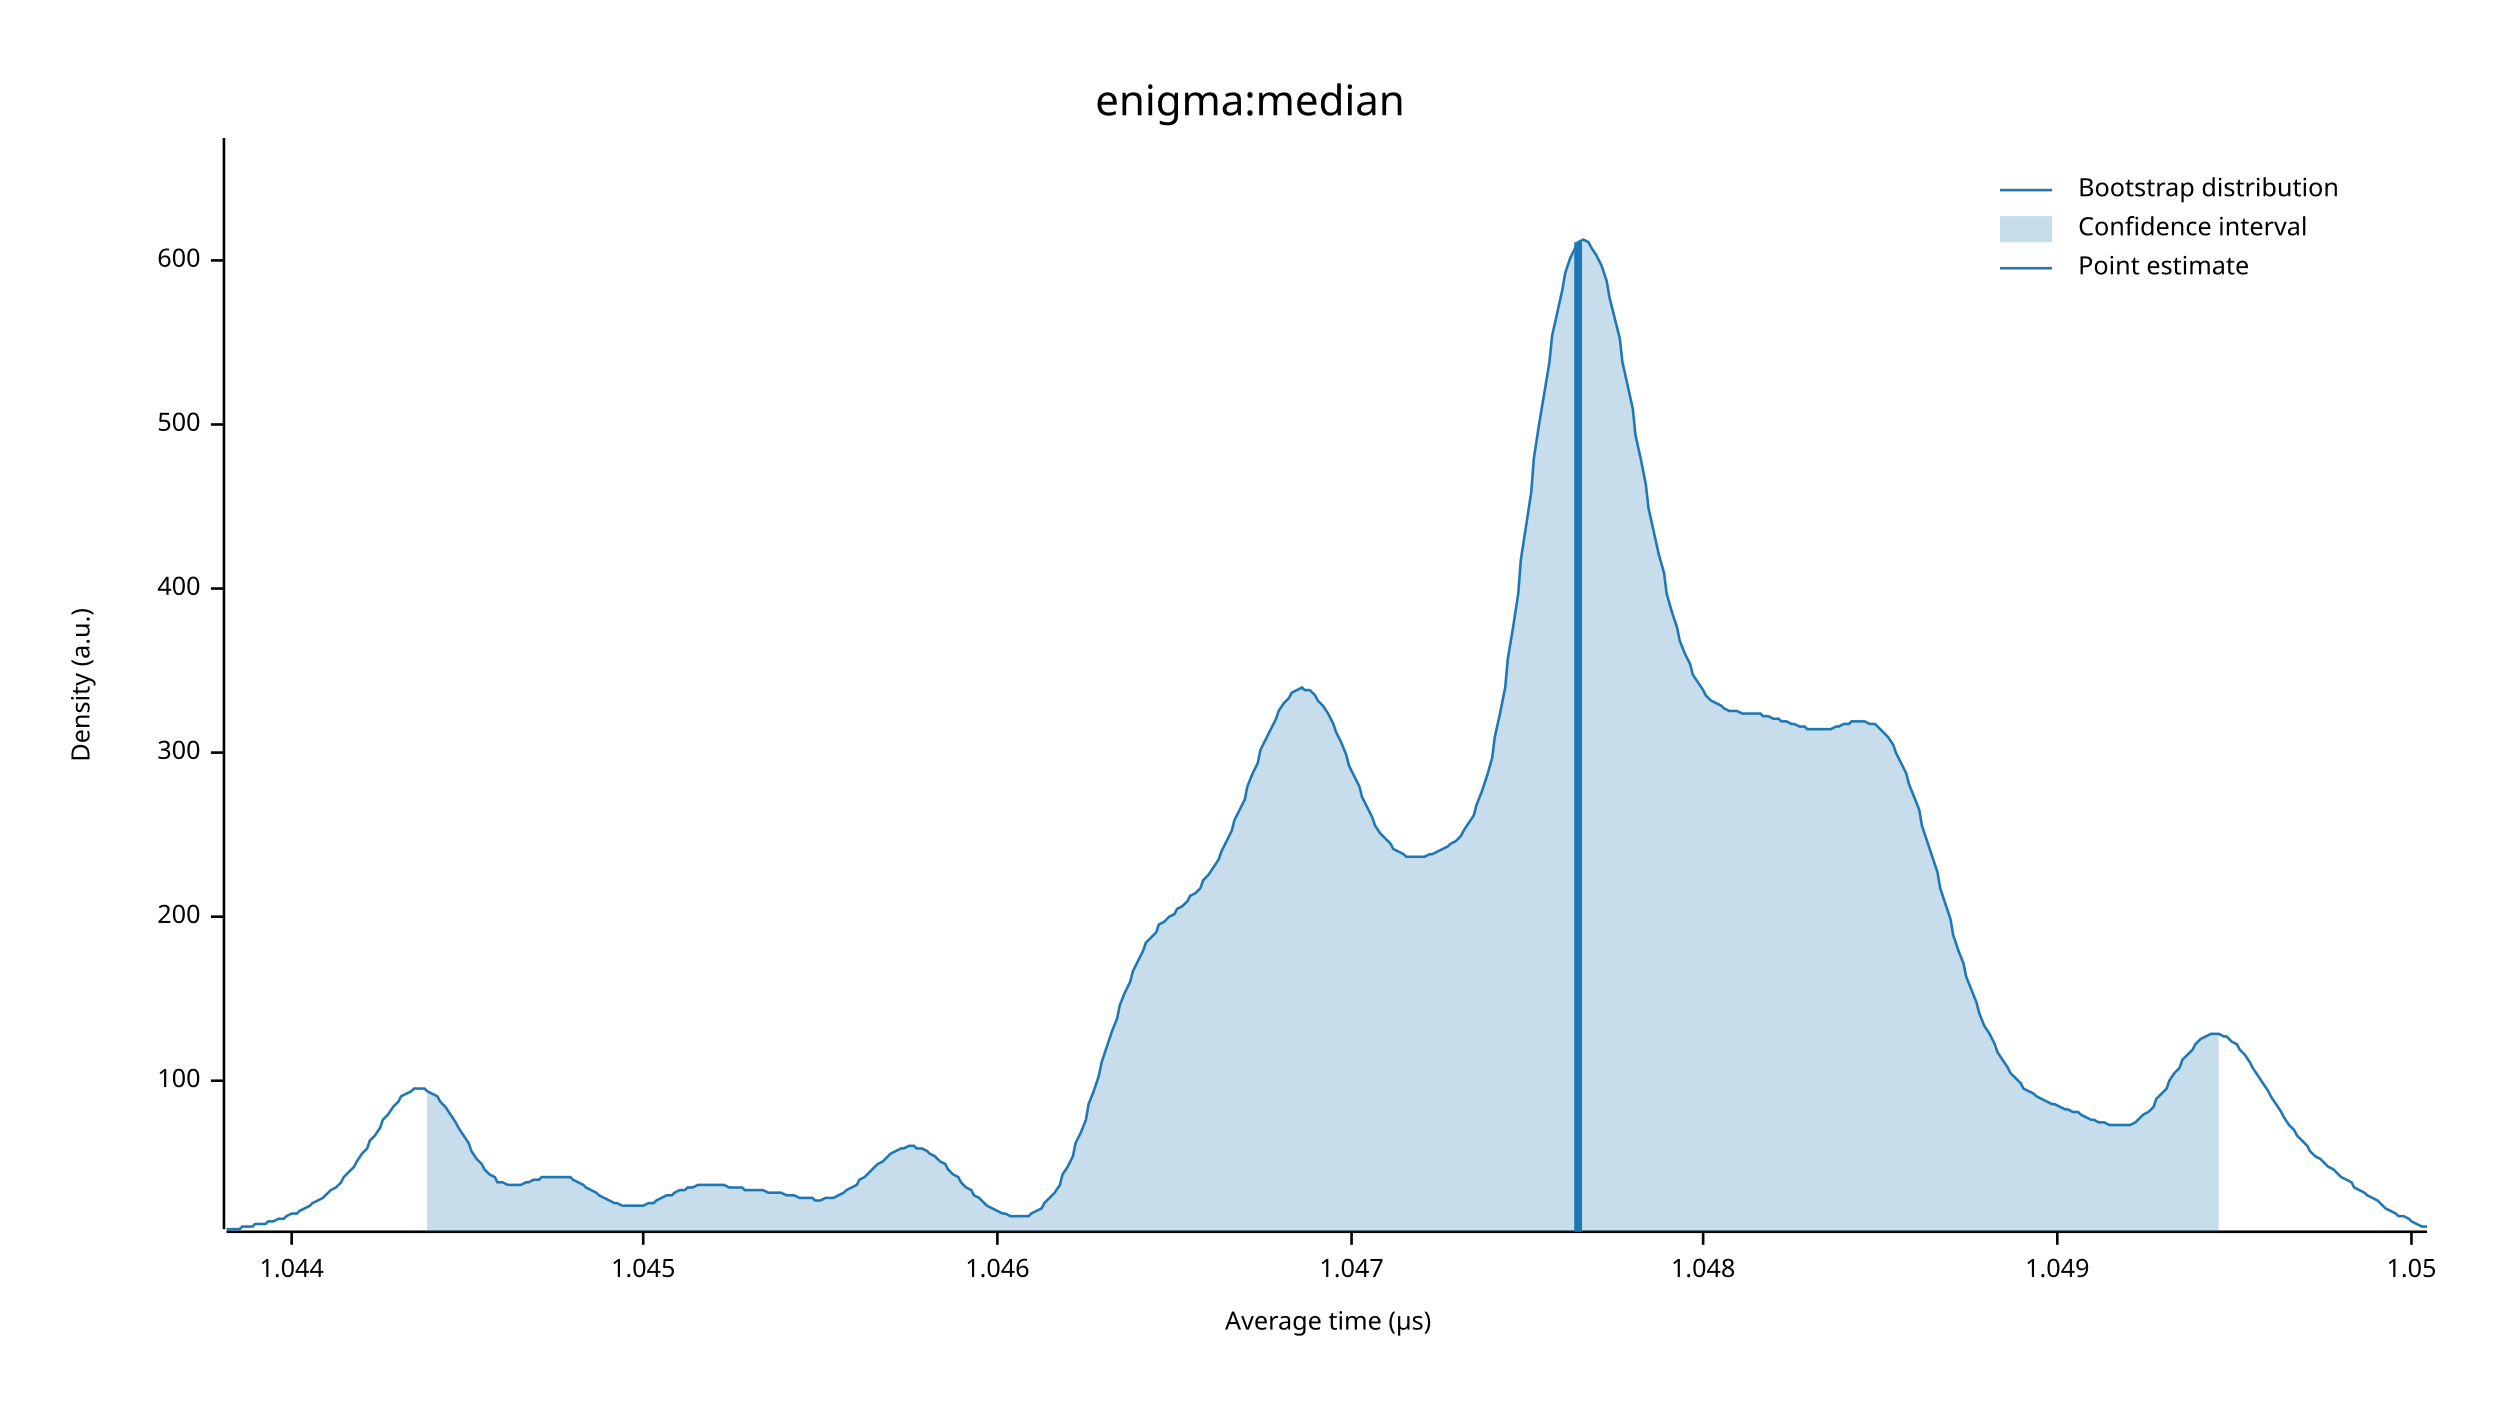
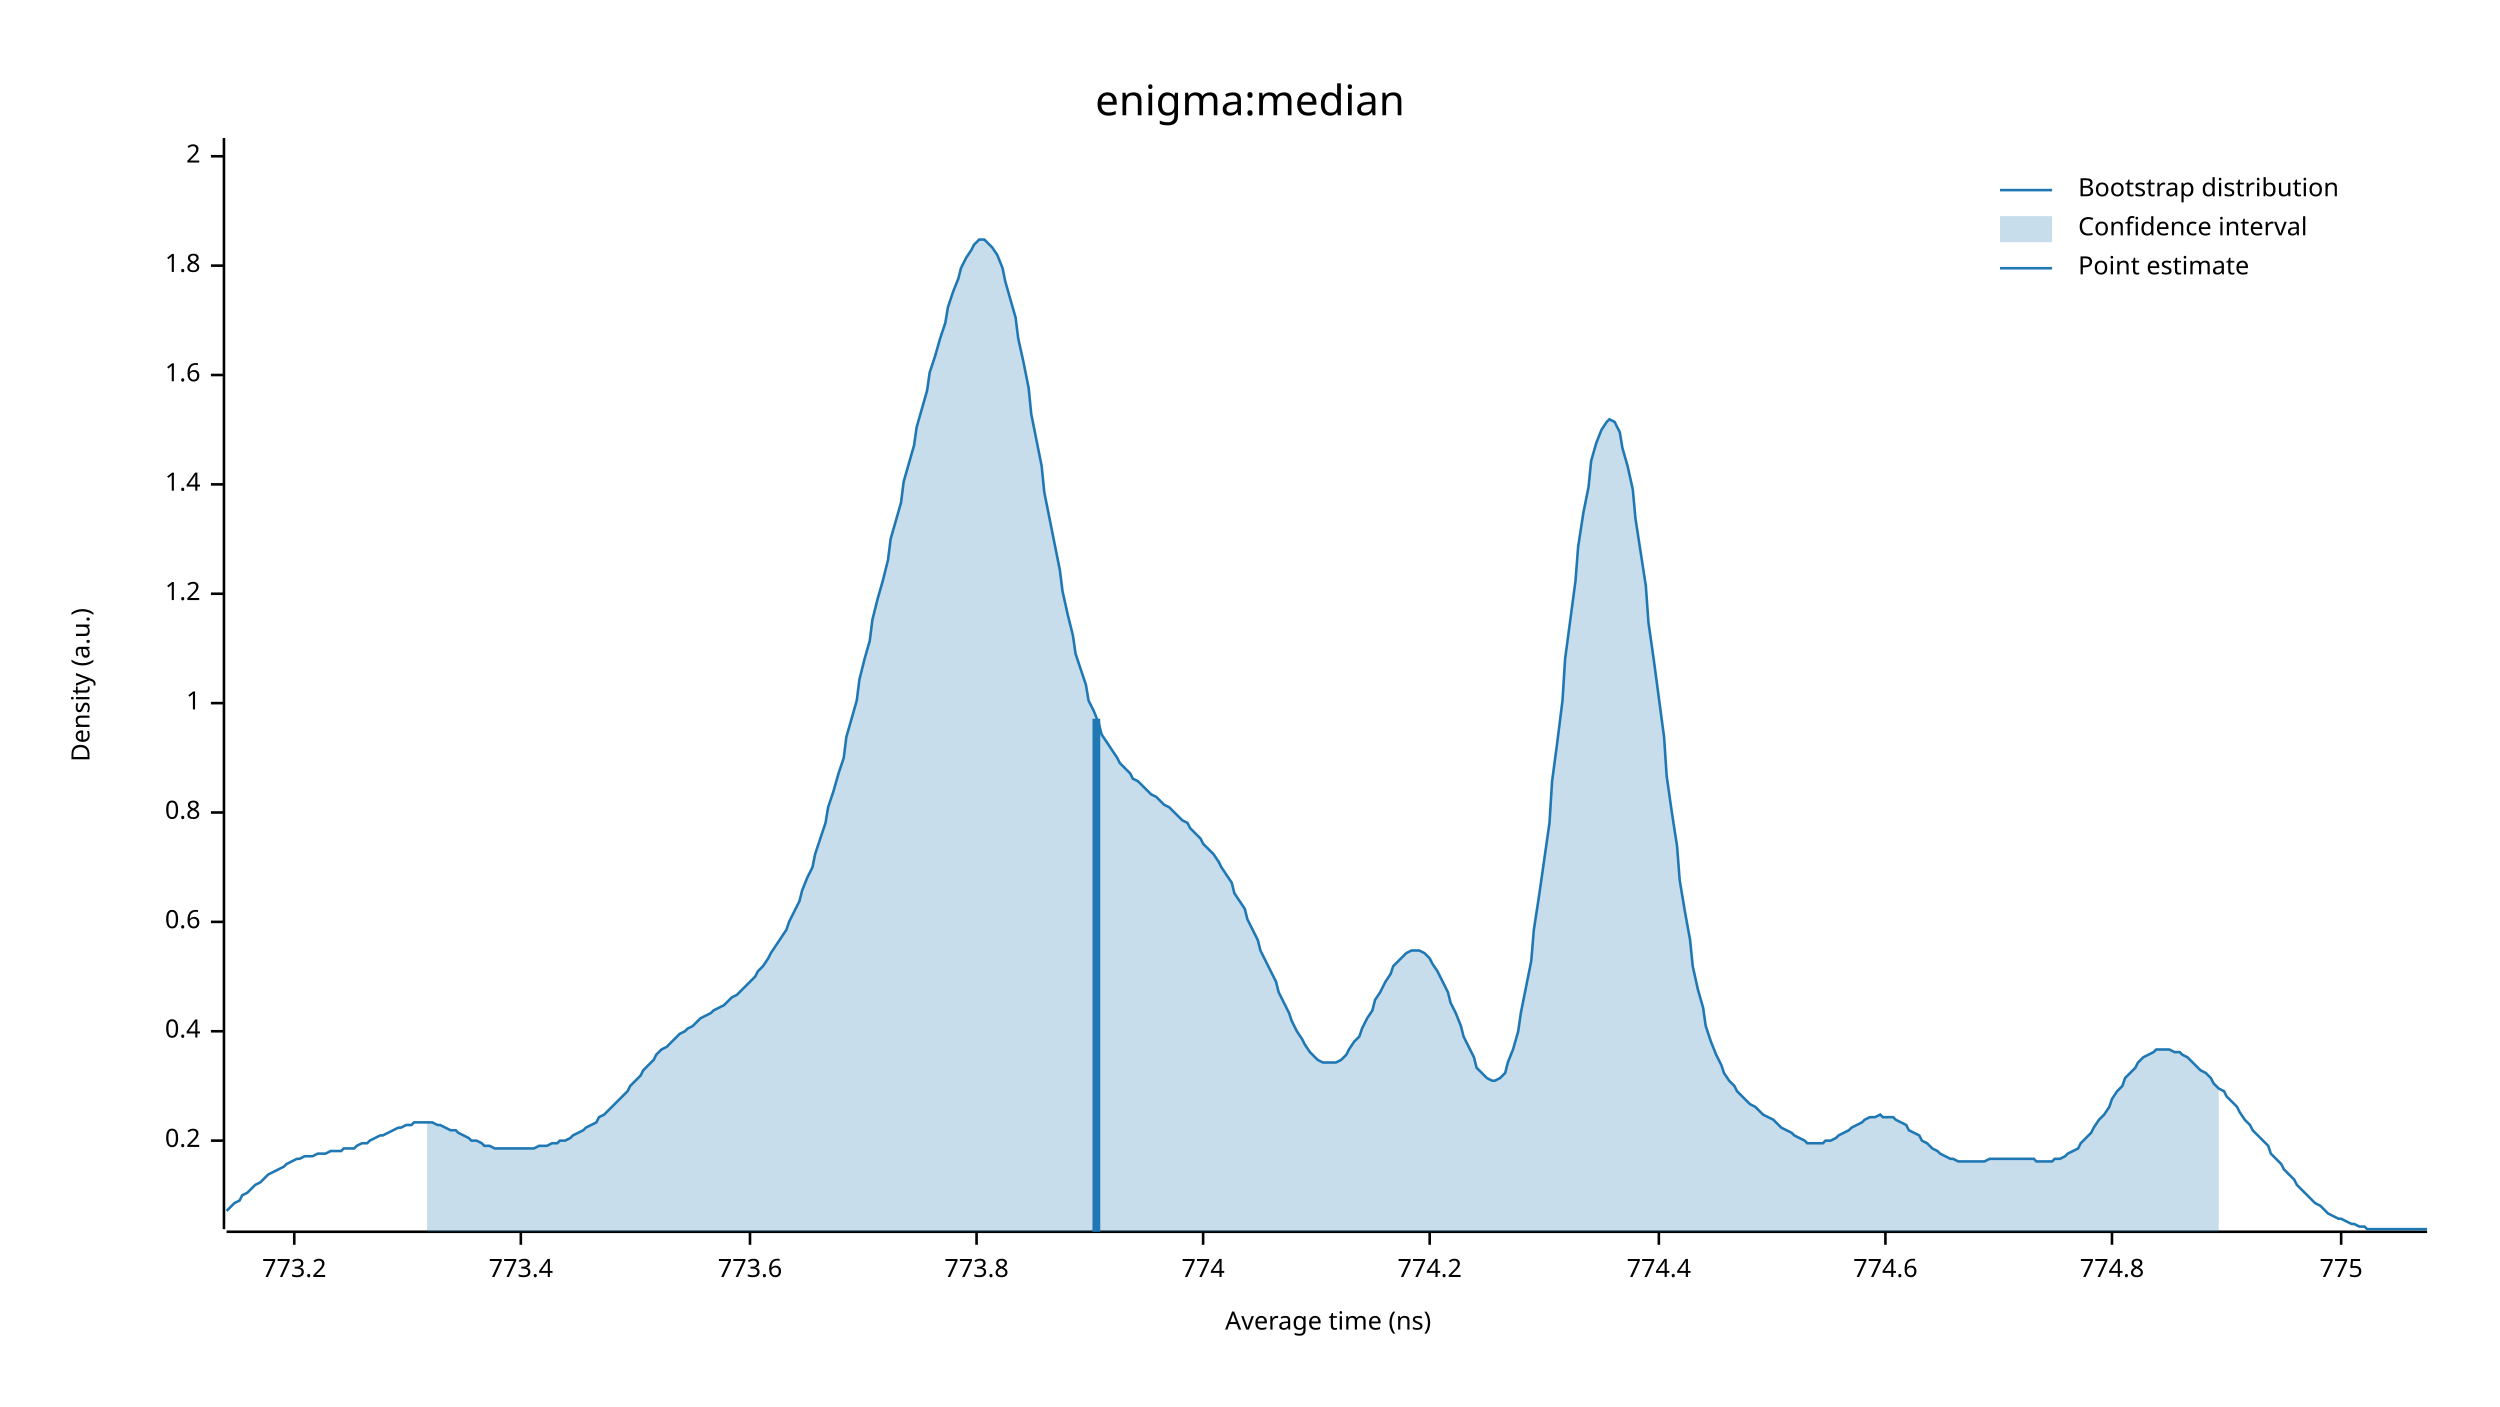
<svg xmlns="http://www.w3.org/2000/svg" width="960" height="540" viewBox="0 0 960 540">
  <text x="480" y="32" dy="0.76em" text-anchor="middle" font-family="sans-serif" font-size="16.129" opacity="1" fill="#000000">
enigma:median
</text>
  <text x="27" y="263" dy="0.76em" text-anchor="middle" font-family="sans-serif" font-size="9.677" opacity="1" fill="#000000" transform="rotate(270, 27, 263)">
Density (a.u.)
</text>
  <text x="510" y="513" dy="-0.5ex" text-anchor="middle" font-family="sans-serif" font-size="9.677" opacity="1" fill="#000000">
- Average time (µs)
+ Average time (ns)
</text>
  <polyline fill="none" opacity="1" stroke="#000000" stroke-width="1" points="86,53 86,472 " />
-   <text x="77" y="415" dy="0.5ex" text-anchor="end" font-family="sans-serif" font-size="9.677" opacity="1" fill="#000000">
- 100
+   <text x="77" y="438" dy="0.5ex" text-anchor="end" font-family="sans-serif" font-size="9.677" opacity="1" fill="#000000">
+ 0.2
</text>
-   <polyline fill="none" opacity="1" stroke="#000000" stroke-width="1" points="81,415 86,415 " />
-   <text x="77" y="352" dy="0.5ex" text-anchor="end" font-family="sans-serif" font-size="9.677" opacity="1" fill="#000000">
- 200
+   <polyline fill="none" opacity="1" stroke="#000000" stroke-width="1" points="81,438 86,438 " />
+   <text x="77" y="396" dy="0.5ex" text-anchor="end" font-family="sans-serif" font-size="9.677" opacity="1" fill="#000000">
+ 0.4
</text>
-   <polyline fill="none" opacity="1" stroke="#000000" stroke-width="1" points="81,352 86,352 " />
-   <text x="77" y="289" dy="0.5ex" text-anchor="end" font-family="sans-serif" font-size="9.677" opacity="1" fill="#000000">
- 300
+   <polyline fill="none" opacity="1" stroke="#000000" stroke-width="1" points="81,396 86,396 " />
+   <text x="77" y="354" dy="0.5ex" text-anchor="end" font-family="sans-serif" font-size="9.677" opacity="1" fill="#000000">
+ 0.6
</text>
-   <polyline fill="none" opacity="1" stroke="#000000" stroke-width="1" points="81,289 86,289 " />
-   <text x="77" y="226" dy="0.5ex" text-anchor="end" font-family="sans-serif" font-size="9.677" opacity="1" fill="#000000">
- 400
+   <polyline fill="none" opacity="1" stroke="#000000" stroke-width="1" points="81,354 86,354 " />
+   <text x="77" y="312" dy="0.5ex" text-anchor="end" font-family="sans-serif" font-size="9.677" opacity="1" fill="#000000">
+ 0.8
</text>
-   <polyline fill="none" opacity="1" stroke="#000000" stroke-width="1" points="81,226 86,226 " />
-   <text x="77" y="163" dy="0.5ex" text-anchor="end" font-family="sans-serif" font-size="9.677" opacity="1" fill="#000000">
- 500
+   <polyline fill="none" opacity="1" stroke="#000000" stroke-width="1" points="81,312 86,312 " />
+   <text x="77" y="270" dy="0.5ex" text-anchor="end" font-family="sans-serif" font-size="9.677" opacity="1" fill="#000000">
+ 1
</text>
-   <polyline fill="none" opacity="1" stroke="#000000" stroke-width="1" points="81,163 86,163 " />
-   <text x="77" y="100" dy="0.5ex" text-anchor="end" font-family="sans-serif" font-size="9.677" opacity="1" fill="#000000">
- 600
+   <polyline fill="none" opacity="1" stroke="#000000" stroke-width="1" points="81,270 86,270 " />
+   <text x="77" y="228" dy="0.5ex" text-anchor="end" font-family="sans-serif" font-size="9.677" opacity="1" fill="#000000">
+ 1.2
</text>
-   <polyline fill="none" opacity="1" stroke="#000000" stroke-width="1" points="81,100 86,100 " />
+   <polyline fill="none" opacity="1" stroke="#000000" stroke-width="1" points="81,228 86,228 " />
+   <text x="77" y="186" dy="0.5ex" text-anchor="end" font-family="sans-serif" font-size="9.677" opacity="1" fill="#000000">
+ 1.4
+ </text>
+   <polyline fill="none" opacity="1" stroke="#000000" stroke-width="1" points="81,186 86,186 " />
+   <text x="77" y="144" dy="0.5ex" text-anchor="end" font-family="sans-serif" font-size="9.677" opacity="1" fill="#000000">
+ 1.6
+ </text>
+   <polyline fill="none" opacity="1" stroke="#000000" stroke-width="1" points="81,144 86,144 " />
+   <text x="77" y="102" dy="0.5ex" text-anchor="end" font-family="sans-serif" font-size="9.677" opacity="1" fill="#000000">
+ 1.8
+ </text>
+   <polyline fill="none" opacity="1" stroke="#000000" stroke-width="1" points="81,102 86,102 " />
+   <text x="77" y="60" dy="0.5ex" text-anchor="end" font-family="sans-serif" font-size="9.677" opacity="1" fill="#000000">
+ 2
+ </text>
+   <polyline fill="none" opacity="1" stroke="#000000" stroke-width="1" points="81,60 86,60 " />
  <polyline fill="none" opacity="1" stroke="#000000" stroke-width="1" points="87,473 932,473 " />
-   <text x="112" y="483" dy="0.76em" text-anchor="middle" font-family="sans-serif" font-size="9.677" opacity="1" fill="#000000">
- 1.044
+   <text x="113" y="483" dy="0.76em" text-anchor="middle" font-family="sans-serif" font-size="9.677" opacity="1" fill="#000000">
+ 773.2
</text>
-   <polyline fill="none" opacity="1" stroke="#000000" stroke-width="1" points="112,473 112,478 " />
-   <text x="247" y="483" dy="0.76em" text-anchor="middle" font-family="sans-serif" font-size="9.677" opacity="1" fill="#000000">
- 1.045
+   <polyline fill="none" opacity="1" stroke="#000000" stroke-width="1" points="113,473 113,478 " />
+   <text x="200" y="483" dy="0.76em" text-anchor="middle" font-family="sans-serif" font-size="9.677" opacity="1" fill="#000000">
+ 773.4
</text>
-   <polyline fill="none" opacity="1" stroke="#000000" stroke-width="1" points="247,473 247,478 " />
-   <text x="383" y="483" dy="0.76em" text-anchor="middle" font-family="sans-serif" font-size="9.677" opacity="1" fill="#000000">
- 1.046
+   <polyline fill="none" opacity="1" stroke="#000000" stroke-width="1" points="200,473 200,478 " />
+   <text x="288" y="483" dy="0.76em" text-anchor="middle" font-family="sans-serif" font-size="9.677" opacity="1" fill="#000000">
+ 773.6
</text>
-   <polyline fill="none" opacity="1" stroke="#000000" stroke-width="1" points="383,473 383,478 " />
-   <text x="519" y="483" dy="0.76em" text-anchor="middle" font-family="sans-serif" font-size="9.677" opacity="1" fill="#000000">
- 1.047
+   <polyline fill="none" opacity="1" stroke="#000000" stroke-width="1" points="288,473 288,478 " />
+   <text x="375" y="483" dy="0.76em" text-anchor="middle" font-family="sans-serif" font-size="9.677" opacity="1" fill="#000000">
+ 773.8
</text>
-   <polyline fill="none" opacity="1" stroke="#000000" stroke-width="1" points="519,473 519,478 " />
-   <text x="654" y="483" dy="0.76em" text-anchor="middle" font-family="sans-serif" font-size="9.677" opacity="1" fill="#000000">
- 1.048
+   <polyline fill="none" opacity="1" stroke="#000000" stroke-width="1" points="375,473 375,478 " />
+   <text x="462" y="483" dy="0.76em" text-anchor="middle" font-family="sans-serif" font-size="9.677" opacity="1" fill="#000000">
+ 774
</text>
-   <polyline fill="none" opacity="1" stroke="#000000" stroke-width="1" points="654,473 654,478 " />
-   <text x="790" y="483" dy="0.76em" text-anchor="middle" font-family="sans-serif" font-size="9.677" opacity="1" fill="#000000">
- 1.049
+   <polyline fill="none" opacity="1" stroke="#000000" stroke-width="1" points="462,473 462,478 " />
+   <text x="549" y="483" dy="0.76em" text-anchor="middle" font-family="sans-serif" font-size="9.677" opacity="1" fill="#000000">
+ 774.2
</text>
-   <polyline fill="none" opacity="1" stroke="#000000" stroke-width="1" points="790,473 790,478 " />
-   <text x="926" y="483" dy="0.76em" text-anchor="middle" font-family="sans-serif" font-size="9.677" opacity="1" fill="#000000">
- 1.05
+   <polyline fill="none" opacity="1" stroke="#000000" stroke-width="1" points="549,473 549,478 " />
+   <text x="637" y="483" dy="0.76em" text-anchor="middle" font-family="sans-serif" font-size="9.677" opacity="1" fill="#000000">
+ 774.4
</text>
-   <polyline fill="none" opacity="1" stroke="#000000" stroke-width="1" points="926,473 926,478 " />
-   <polyline fill="none" opacity="1" stroke="#1F78B4" stroke-width="1" points="87,472 88,472 90,472 92,472 93,471 95,471 97,471 98,470 100,470 102,470 103,469 105,469 107,468 109,468 110,467 112,466 114,466 115,465 117,464 119,463 120,462 122,461 124,460 125,459 127,457 129,456 131,454 132,452 134,450 136,448 137,446 139,443 141,441 142,438 144,436 146,433 147,430 149,428 151,425 153,423 154,421 156,420 158,419 159,418 161,418 163,418 164,419 166,420 168,421 169,423 171,425 173,428 175,431 176,433 178,436 180,439 181,442 183,445 185,447 186,449 188,451 190,452 191,454 193,454 195,455 197,455 198,455 200,455 202,454 203,454 205,453 207,453 208,452 210,452 212,452 214,452 215,452 217,452 219,452 220,453 222,454 224,455 225,456 227,457 229,458 230,459 232,460 234,461 236,462 237,462 239,463 241,463 242,463 244,463 246,463 247,463 249,462 251,462 252,461 254,460 256,459 258,459 259,458 261,457 263,457 264,456 266,456 268,455 269,455 271,455 273,455 274,455 276,455 278,455 280,456 281,456 283,456 285,456 286,457 288,457 290,457 291,457 293,457 295,458 296,458 298,458 300,458 302,459 303,459 305,459 307,460 308,460 310,460 312,460 313,461 315,461 317,460 318,460 320,460 322,459 324,458 325,457 327,456 329,455 330,453 332,452 334,450 335,449 337,447 339,446 341,444 342,443 344,442 346,441 347,441 349,440 351,440 352,441 354,441 356,442 357,443 359,444 361,446 363,447 364,449 366,451 368,452 369,454 371,456 373,457 374,459 376,460 378,462 379,463 381,464 383,465 385,466 386,466 388,467 390,467 391,467 393,467 395,467 396,466 398,465 400,464 401,462 403,460 405,458 407,455 408,451 410,448 412,444 413,439 415,435 417,430 418,424 420,419 422,413 423,408 425,402 427,396 429,391 430,386 432,381 434,377 435,373 437,369 439,365 440,362 442,360 444,358 445,355 447,354 449,352 451,351 452,349 454,348 456,346 457,344 459,343 461,341 462,338 464,336 466,333 468,330 469,327 471,323 473,319 474,315 476,311 478,307 479,302 481,297 483,293 484,288 486,284 488,280 490,276 491,273 493,270 495,268 496,266 498,265 500,264 501,265 503,265 505,267 506,269 508,271 510,274 512,278 513,281 515,285 517,290 518,294 520,298 522,302 523,306 525,310 527,314 528,317 530,320 532,322 534,324 535,326 537,327 539,328 540,329 542,329 544,329 545,329 547,329 549,328 550,328 552,327 554,326 556,325 557,324 559,323 561,321 562,319 564,316 566,313 567,309 569,304 571,298 573,291 574,283 576,274 578,264 579,253 581,241 583,228 584,215 586,202 588,189 589,176 591,163 593,151 595,139 596,129 598,120 600,111 601,105 603,99 605,95 606,93 608,92 610,93 611,95 613,98 615,102 617,108 618,114 620,122 622,130 623,139 625,148 627,157 628,167 630,176 632,186 633,195 635,204 637,213 639,220 640,228 642,235 644,241 645,246 647,251 649,255 650,259 652,262 654,265 655,267 657,269 659,270 661,271 662,272 664,273 666,273 667,273 669,274 671,274 672,274 674,274 676,274 677,275 679,275 681,276 683,276 684,277 686,277 688,278 689,278 691,279 693,279 694,280 696,280 698,280 700,280 701,280 703,280 705,279 706,279 708,278 710,278 711,277 713,277 715,277 716,277 718,278 720,278 722,280 723,281 725,283 727,286 728,289 730,293 732,297 733,301 735,306 737,311 738,317 740,323 742,329 744,335 745,341 747,347 749,353 750,359 752,365 754,370 755,375 757,380 759,385 760,389 762,394 764,397 766,401 767,404 769,407 771,410 772,412 774,414 776,416 777,418 779,419 781,420 782,421 784,422 786,423 788,424 789,424 791,425 793,426 794,426 796,427 798,427 799,428 801,429 803,430 804,430 806,431 808,431 810,432 811,432 813,432 815,432 816,432 818,432 820,431 821,430 823,428 825,427 827,425 828,422 830,420 832,418 833,415 835,412 837,410 838,407 840,405 842,403 843,401 845,399 847,398 849,397 850,397 852,397 854,398 855,398 857,400 859,401 860,403 862,405 864,408 865,410 867,413 869,416 871,419 872,421 874,424 876,427 877,429 879,432 881,434 882,436 884,438 886,440 887,442 889,444 891,445 893,447 894,448 896,449 898,451 899,452 901,453 903,454 904,456 906,457 908,458 909,459 911,460 913,461 915,463 916,464 918,465 920,466 921,467 923,467 925,468 926,469 928,470 930,471 932,471 " />
-   <polygon opacity="0.25" fill="#1F78B4" points="164,419 166,420 168,421 169,423 171,425 173,428 175,431 176,433 178,436 180,439 181,442 183,445 185,447 186,449 188,451 190,452 191,454 193,454 195,455 197,455 198,455 200,455 202,454 203,454 205,453 207,453 208,452 210,452 212,452 214,452 215,452 217,452 219,452 220,453 222,454 224,455 225,456 227,457 229,458 230,459 232,460 234,461 236,462 237,462 239,463 241,463 242,463 244,463 246,463 247,463 249,462 251,462 252,461 254,460 256,459 258,459 259,458 261,457 263,457 264,456 266,456 268,455 269,455 271,455 273,455 274,455 276,455 278,455 280,456 281,456 283,456 285,456 286,457 288,457 290,457 291,457 293,457 295,458 296,458 298,458 300,458 302,459 303,459 305,459 307,460 308,460 310,460 312,460 313,461 315,461 317,460 318,460 320,460 322,459 324,458 325,457 327,456 329,455 330,453 332,452 334,450 335,449 337,447 339,446 341,444 342,443 344,442 346,441 347,441 349,440 351,440 352,441 354,441 356,442 357,443 359,444 361,446 363,447 364,449 366,451 368,452 369,454 371,456 373,457 374,459 376,460 378,462 379,463 381,464 383,465 385,466 386,466 388,467 390,467 391,467 393,467 395,467 396,466 398,465 400,464 401,462 403,460 405,458 407,455 408,451 410,448 412,444 413,439 415,435 417,430 418,424 420,419 422,413 423,408 425,402 427,396 429,391 430,386 432,381 434,377 435,373 437,369 439,365 440,362 442,360 444,358 445,355 447,354 449,352 451,351 452,349 454,348 456,346 457,344 459,343 461,341 462,338 464,336 466,333 468,330 469,327 471,323 473,319 474,315 476,311 478,307 479,302 481,297 483,293 484,288 486,284 488,280 490,276 491,273 493,270 495,268 496,266 498,265 500,264 501,265 503,265 505,267 506,269 508,271 510,274 512,278 513,281 515,285 517,290 518,294 520,298 522,302 523,306 525,310 527,314 528,317 530,320 532,322 534,324 535,326 537,327 539,328 540,329 542,329 544,329 545,329 547,329 549,328 550,328 552,327 554,326 556,325 557,324 559,323 561,321 562,319 564,316 566,313 567,309 569,304 571,298 573,291 574,283 576,274 578,264 579,253 581,241 583,228 584,215 586,202 588,189 589,176 591,163 593,151 595,139 596,129 598,120 600,111 601,105 603,99 605,95 606,93 608,92 610,93 611,95 613,98 615,102 617,108 618,114 620,122 622,130 623,139 625,148 627,157 628,167 630,176 632,186 633,195 635,204 637,213 639,220 640,228 642,235 644,241 645,246 647,251 649,255 650,259 652,262 654,265 655,267 657,269 659,270 661,271 662,272 664,273 666,273 667,273 669,274 671,274 672,274 674,274 676,274 677,275 679,275 681,276 683,276 684,277 686,277 688,278 689,278 691,279 693,279 694,280 696,280 698,280 700,280 701,280 703,280 705,279 706,279 708,278 710,278 711,277 713,277 715,277 716,277 718,278 720,278 722,280 723,281 725,283 727,286 728,289 730,293 732,297 733,301 735,306 737,311 738,317 740,323 742,329 744,335 745,341 747,347 749,353 750,359 752,365 754,370 755,375 757,380 759,385 760,389 762,394 764,397 766,401 767,404 769,407 771,410 772,412 774,414 776,416 777,418 779,419 781,420 782,421 784,422 786,423 788,424 789,424 791,425 793,426 794,426 796,427 798,427 799,428 801,429 803,430 804,430 806,431 808,431 810,432 811,432 813,432 815,432 816,432 818,432 820,431 821,430 823,428 825,427 827,425 828,422 830,420 832,418 833,415 835,412 837,410 838,407 840,405 842,403 843,401 845,399 847,398 849,397 850,397 852,397 852,473 164,473 " />
-   <polyline fill="none" opacity="1" stroke="#1F78B4" stroke-width="3" points="606,473 606,93 " />
+   <polyline fill="none" opacity="1" stroke="#000000" stroke-width="1" points="637,473 637,478 " />
+   <text x="724" y="483" dy="0.76em" text-anchor="middle" font-family="sans-serif" font-size="9.677" opacity="1" fill="#000000">
+ 774.6
+ </text>
+   <polyline fill="none" opacity="1" stroke="#000000" stroke-width="1" points="724,473 724,478 " />
+   <text x="811" y="483" dy="0.76em" text-anchor="middle" font-family="sans-serif" font-size="9.677" opacity="1" fill="#000000">
+ 774.8
+ </text>
+   <polyline fill="none" opacity="1" stroke="#000000" stroke-width="1" points="811,473 811,478 " />
+   <text x="899" y="483" dy="0.76em" text-anchor="middle" font-family="sans-serif" font-size="9.677" opacity="1" fill="#000000">
+ 775
+ </text>
+   <polyline fill="none" opacity="1" stroke="#000000" stroke-width="1" points="899,473 899,478 " />
+   <polyline fill="none" opacity="1" stroke="#1F78B4" stroke-width="1" points="87,465 88,464 90,462 92,461 93,459 95,458 97,456 98,455 100,454 102,452 103,451 105,450 107,449 109,448 110,447 112,446 114,445 115,445 117,444 119,444 120,444 122,443 124,443 125,443 127,442 129,442 131,442 132,441 134,441 136,441 137,440 139,439 141,439 142,438 144,437 146,436 147,436 149,435 151,434 153,433 154,433 156,432 158,432 159,431 161,431 163,431 164,431 166,431 168,432 169,432 171,433 173,434 175,434 176,435 178,436 180,437 181,438 183,438 185,439 186,440 188,440 190,441 191,441 193,441 195,441 197,441 198,441 200,441 202,441 203,441 205,441 207,440 208,440 210,440 212,439 214,439 215,438 217,438 219,437 220,436 222,435 224,434 225,433 227,432 229,431 230,429 232,428 234,426 236,424 237,423 239,421 241,419 242,417 244,415 246,413 247,411 249,409 251,407 252,405 254,403 256,402 258,400 259,399 261,397 263,396 264,395 266,394 268,392 269,391 271,390 273,389 274,388 276,387 278,386 280,384 281,383 283,382 285,380 286,379 288,377 290,375 291,373 293,371 295,368 296,366 298,363 300,360 302,357 303,354 305,350 307,346 308,342 310,337 312,333 313,328 315,322 317,316 318,310 320,304 322,297 324,291 325,283 327,276 329,269 330,261 332,253 334,246 335,238 337,230 339,223 341,215 342,207 344,200 346,193 347,185 349,178 351,171 352,164 354,157 356,150 357,143 359,137 361,130 363,124 364,118 366,112 368,107 369,103 371,99 373,96 374,94 376,92 378,92 379,93 381,95 383,98 385,103 386,108 388,115 390,122 391,130 393,139 395,149 396,159 398,169 400,179 401,189 403,199 405,209 407,219 408,227 410,236 412,244 413,251 415,257 417,263 418,269 420,273 422,278 423,282 425,285 427,288 429,291 430,293 432,295 434,297 435,299 437,300 439,302 440,303 442,305 444,306 445,307 447,309 449,310 451,312 452,313 454,315 456,316 457,318 459,320 461,322 462,324 464,326 466,328 468,331 469,333 471,336 473,339 474,343 476,346 478,349 479,353 481,357 483,361 484,365 486,369 488,373 490,377 491,381 493,385 495,389 496,392 498,396 500,399 501,401 503,404 505,406 506,407 508,408 510,408 512,408 513,408 515,407 517,405 518,403 520,400 522,398 523,395 525,391 527,388 528,384 530,381 532,377 534,374 535,371 537,369 539,367 540,366 542,365 544,365 545,365 547,366 549,368 550,370 552,373 554,377 556,381 557,385 559,389 561,394 562,398 564,402 566,406 567,410 569,412 571,414 573,415 574,415 576,414 578,412 579,408 581,403 583,396 584,389 586,379 588,369 589,357 591,344 593,330 595,316 596,300 598,285 600,269 601,253 603,238 605,223 606,210 608,197 610,187 611,177 613,170 615,165 617,162 618,161 620,162 622,166 623,172 625,179 627,188 628,199 630,212 632,225 633,239 635,253 637,268 639,283 640,298 642,312 644,325 645,338 647,350 649,361 650,371 652,380 654,387 655,394 657,400 659,405 661,409 662,412 664,415 666,417 667,419 669,421 671,423 672,424 674,425 676,427 677,428 679,429 681,430 683,432 684,433 686,434 688,435 689,436 691,437 693,438 694,439 696,439 698,439 700,439 701,438 703,438 705,437 706,436 708,435 710,434 711,433 713,432 715,431 716,430 718,429 720,429 722,428 723,429 725,429 727,429 728,430 730,431 732,432 733,434 735,435 737,436 738,438 740,439 742,441 744,442 745,443 747,444 749,445 750,445 752,446 754,446 755,446 757,446 759,446 760,446 762,446 764,445 766,445 767,445 769,445 771,445 772,445 774,445 776,445 777,445 779,445 781,445 782,446 784,446 786,446 788,446 789,445 791,445 793,444 794,443 796,442 798,441 799,439 801,437 803,435 804,433 806,430 808,428 810,425 811,422 813,419 815,417 816,414 818,412 820,410 821,408 823,406 825,405 827,404 828,403 830,403 832,403 833,403 835,404 837,404 838,405 840,406 842,408 843,409 845,411 847,412 849,414 850,416 852,418 854,419 855,421 857,423 859,425 860,427 862,430 864,432 865,434 867,436 869,438 871,440 872,443 874,445 876,447 877,449 879,451 881,453 882,455 884,457 886,459 887,460 889,462 891,463 893,465 894,466 896,467 898,468 899,468 901,469 903,470 904,470 906,471 908,471 909,472 911,472 913,472 915,472 916,472 918,472 920,472 921,472 923,472 925,472 926,472 928,472 930,472 932,472 " />
+   <polygon opacity="0.25" fill="#1F78B4" points="164,431 166,431 168,432 169,432 171,433 173,434 175,434 176,435 178,436 180,437 181,438 183,438 185,439 186,440 188,440 190,441 191,441 193,441 195,441 197,441 198,441 200,441 202,441 203,441 205,441 207,440 208,440 210,440 212,439 214,439 215,438 217,438 219,437 220,436 222,435 224,434 225,433 227,432 229,431 230,429 232,428 234,426 236,424 237,423 239,421 241,419 242,417 244,415 246,413 247,411 249,409 251,407 252,405 254,403 256,402 258,400 259,399 261,397 263,396 264,395 266,394 268,392 269,391 271,390 273,389 274,388 276,387 278,386 280,384 281,383 283,382 285,380 286,379 288,377 290,375 291,373 293,371 295,368 296,366 298,363 300,360 302,357 303,354 305,350 307,346 308,342 310,337 312,333 313,328 315,322 317,316 318,310 320,304 322,297 324,291 325,283 327,276 329,269 330,261 332,253 334,246 335,238 337,230 339,223 341,215 342,207 344,200 346,193 347,185 349,178 351,171 352,164 354,157 356,150 357,143 359,137 361,130 363,124 364,118 366,112 368,107 369,103 371,99 373,96 374,94 376,92 378,92 379,93 381,95 383,98 385,103 386,108 388,115 390,122 391,130 393,139 395,149 396,159 398,169 400,179 401,189 403,199 405,209 407,219 408,227 410,236 412,244 413,251 415,257 417,263 418,269 420,273 422,278 423,282 425,285 427,288 429,291 430,293 432,295 434,297 435,299 437,300 439,302 440,303 442,305 444,306 445,307 447,309 449,310 451,312 452,313 454,315 456,316 457,318 459,320 461,322 462,324 464,326 466,328 468,331 469,333 471,336 473,339 474,343 476,346 478,349 479,353 481,357 483,361 484,365 486,369 488,373 490,377 491,381 493,385 495,389 496,392 498,396 500,399 501,401 503,404 505,406 506,407 508,408 510,408 512,408 513,408 515,407 517,405 518,403 520,400 522,398 523,395 525,391 527,388 528,384 530,381 532,377 534,374 535,371 537,369 539,367 540,366 542,365 544,365 545,365 547,366 549,368 550,370 552,373 554,377 556,381 557,385 559,389 561,394 562,398 564,402 566,406 567,410 569,412 571,414 573,415 574,415 576,414 578,412 579,408 581,403 583,396 584,389 586,379 588,369 589,357 591,344 593,330 595,316 596,300 598,285 600,269 601,253 603,238 605,223 606,210 608,197 610,187 611,177 613,170 615,165 617,162 618,161 620,162 622,166 623,172 625,179 627,188 628,199 630,212 632,225 633,239 635,253 637,268 639,283 640,298 642,312 644,325 645,338 647,350 649,361 650,371 652,380 654,387 655,394 657,400 659,405 661,409 662,412 664,415 666,417 667,419 669,421 671,423 672,424 674,425 676,427 677,428 679,429 681,430 683,432 684,433 686,434 688,435 689,436 691,437 693,438 694,439 696,439 698,439 700,439 701,438 703,438 705,437 706,436 708,435 710,434 711,433 713,432 715,431 716,430 718,429 720,429 722,428 723,429 725,429 727,429 728,430 730,431 732,432 733,434 735,435 737,436 738,438 740,439 742,441 744,442 745,443 747,444 749,445 750,445 752,446 754,446 755,446 757,446 759,446 760,446 762,446 764,445 766,445 767,445 769,445 771,445 772,445 774,445 776,445 777,445 779,445 781,445 782,446 784,446 786,446 788,446 789,445 791,445 793,444 794,443 796,442 798,441 799,439 801,437 803,435 804,433 806,430 808,428 810,425 811,422 813,419 815,417 816,414 818,412 820,410 821,408 823,406 825,405 827,404 828,403 830,403 832,403 833,403 835,404 837,404 838,405 840,406 842,408 843,409 845,411 847,412 849,414 850,416 852,418 852,473 164,473 " />
+   <polyline fill="none" opacity="1" stroke="#1F78B4" stroke-width="3" points="421,473 421,276 " />
  <text x="798" y="68" dy="0.76em" text-anchor="start" font-family="sans-serif" font-size="9.677" opacity="1" fill="#000000">
Bootstrap distribution
</text>
  <text x="798" y="83" dy="0.76em" text-anchor="start" font-family="sans-serif" font-size="9.677" opacity="1" fill="#000000">
Confidence interval
</text>
  <text x="798" y="98" dy="0.76em" text-anchor="start" font-family="sans-serif" font-size="9.677" opacity="1" fill="#000000">
Point estimate
</text>
  <polyline fill="none" opacity="1" stroke="#1F78B4" stroke-width="1" points="768,73 788,73 " />
  <rect x="768" y="83" width="20" height="10" opacity="0.25" fill="#1F78B4" stroke="none" />
  <polyline fill="none" opacity="1" stroke="#1F78B4" stroke-width="1" points="768,103 788,103 " />
</svg>
